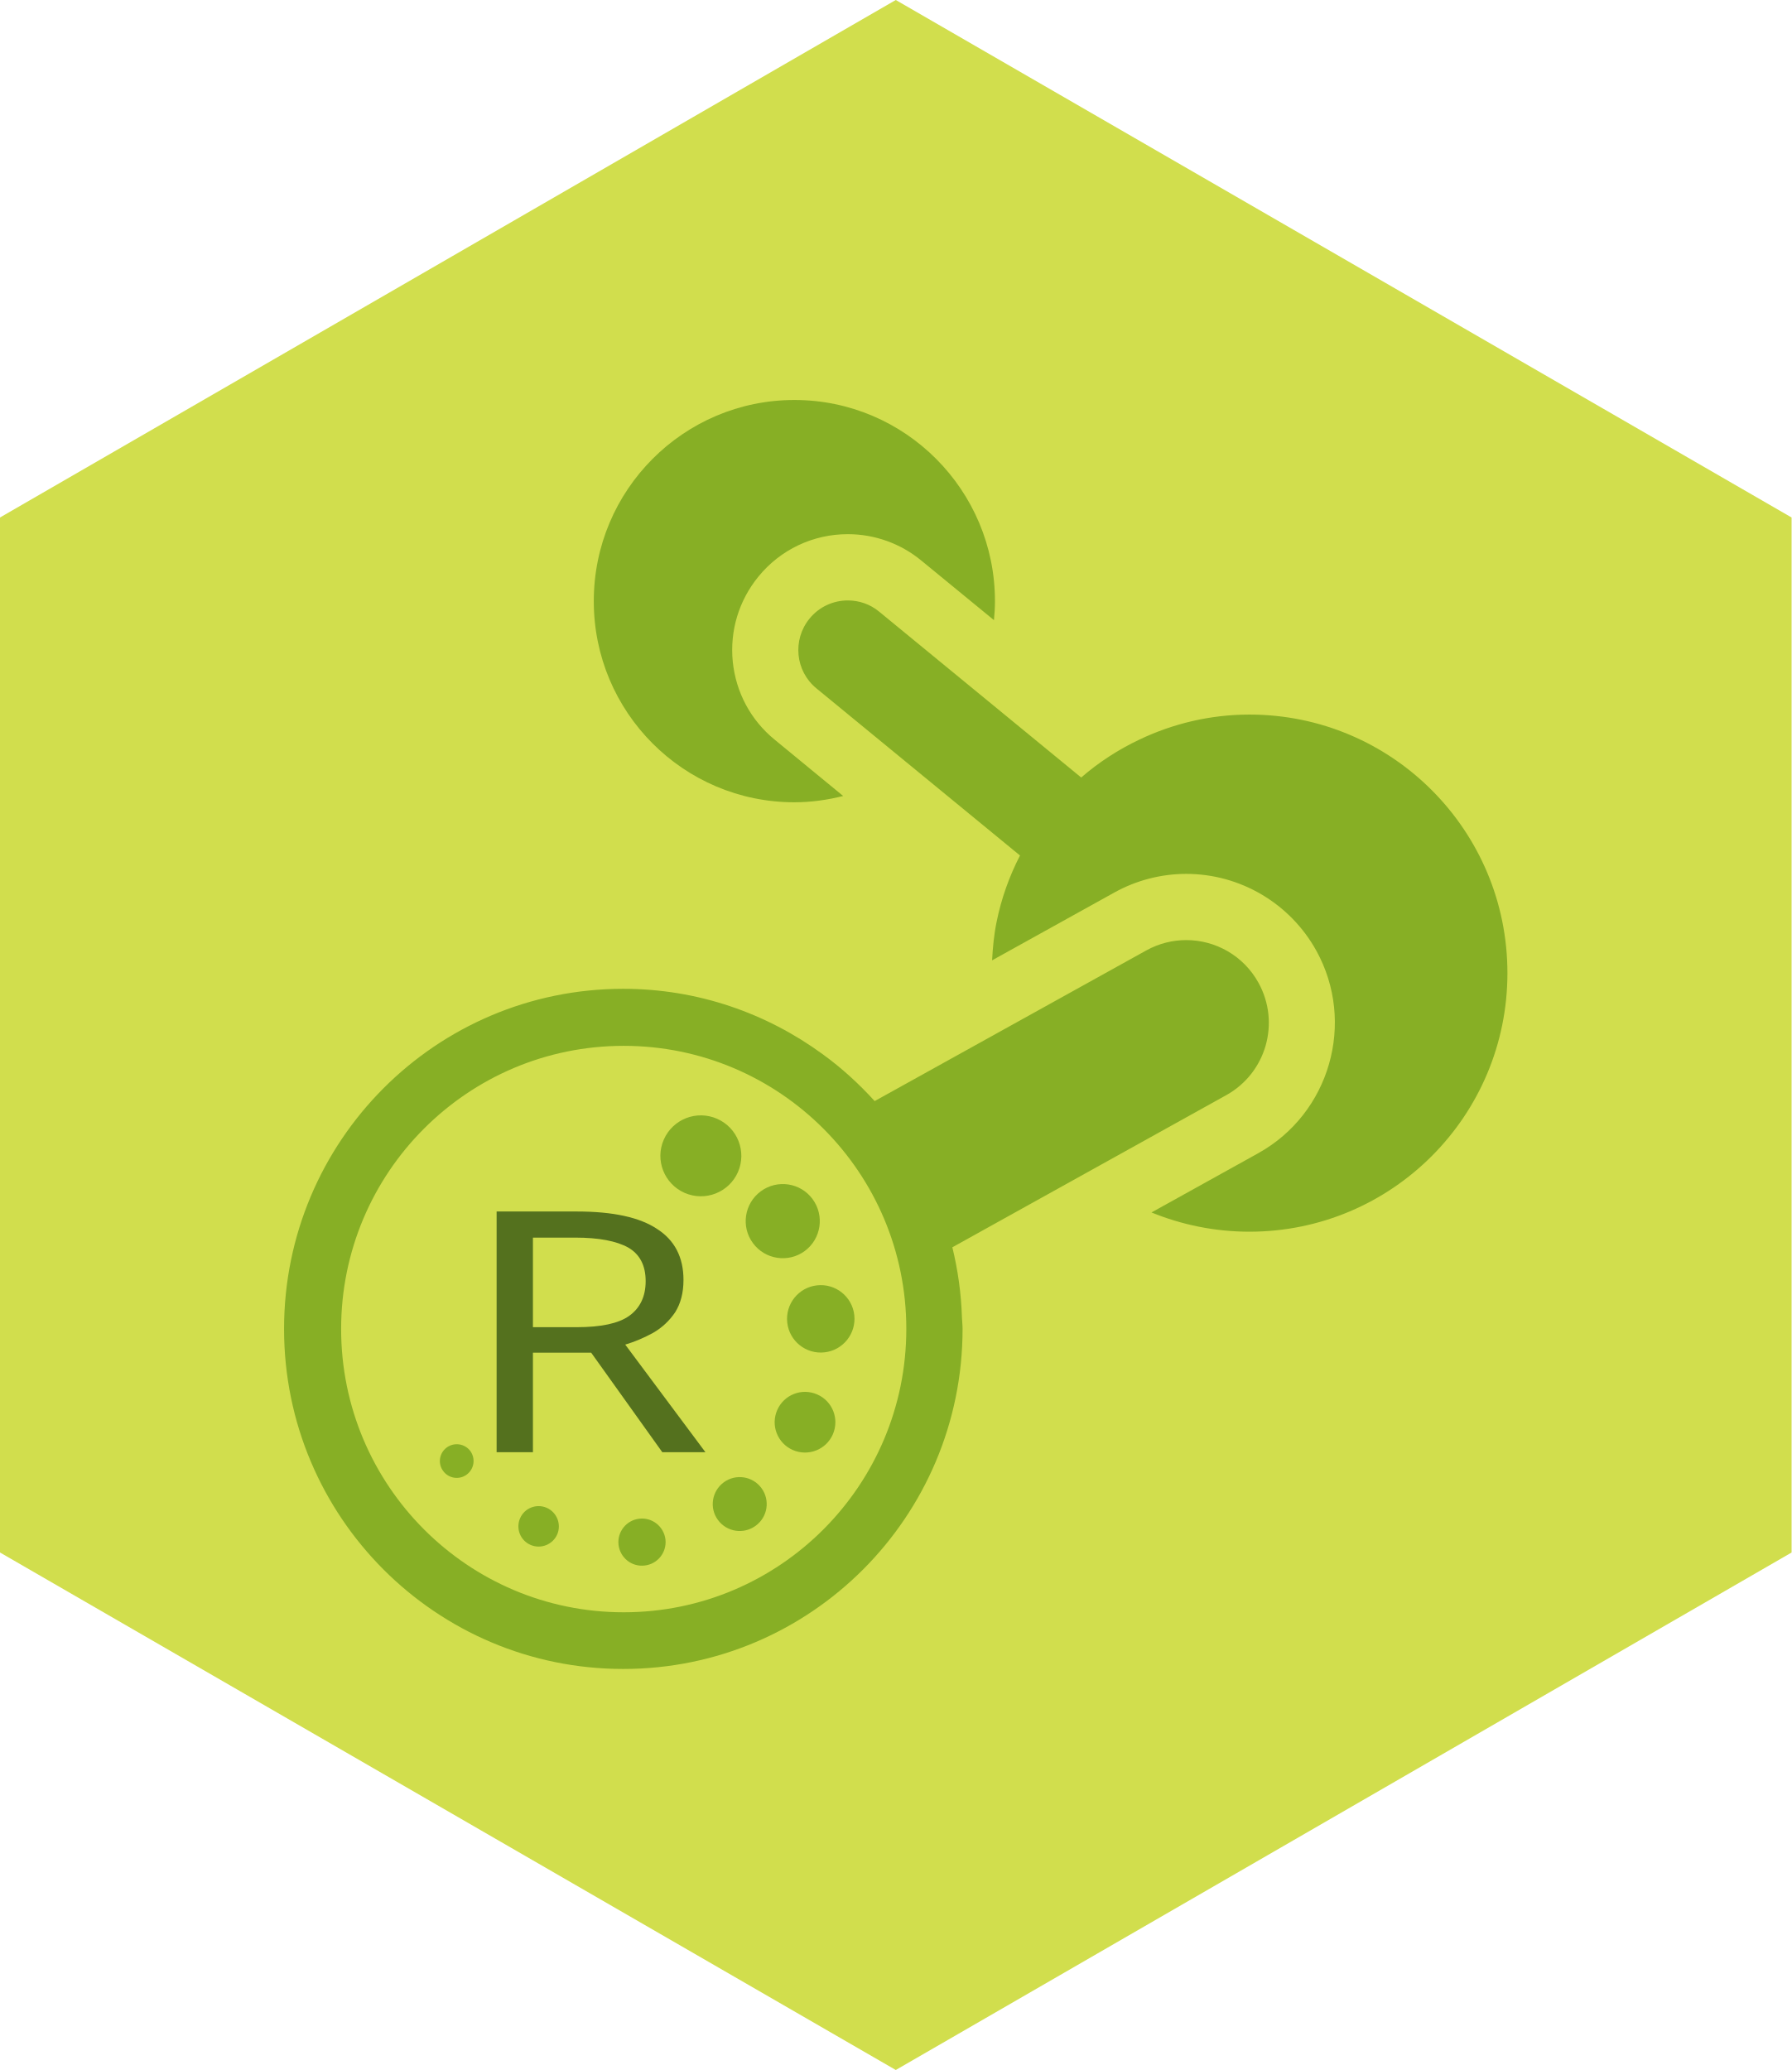
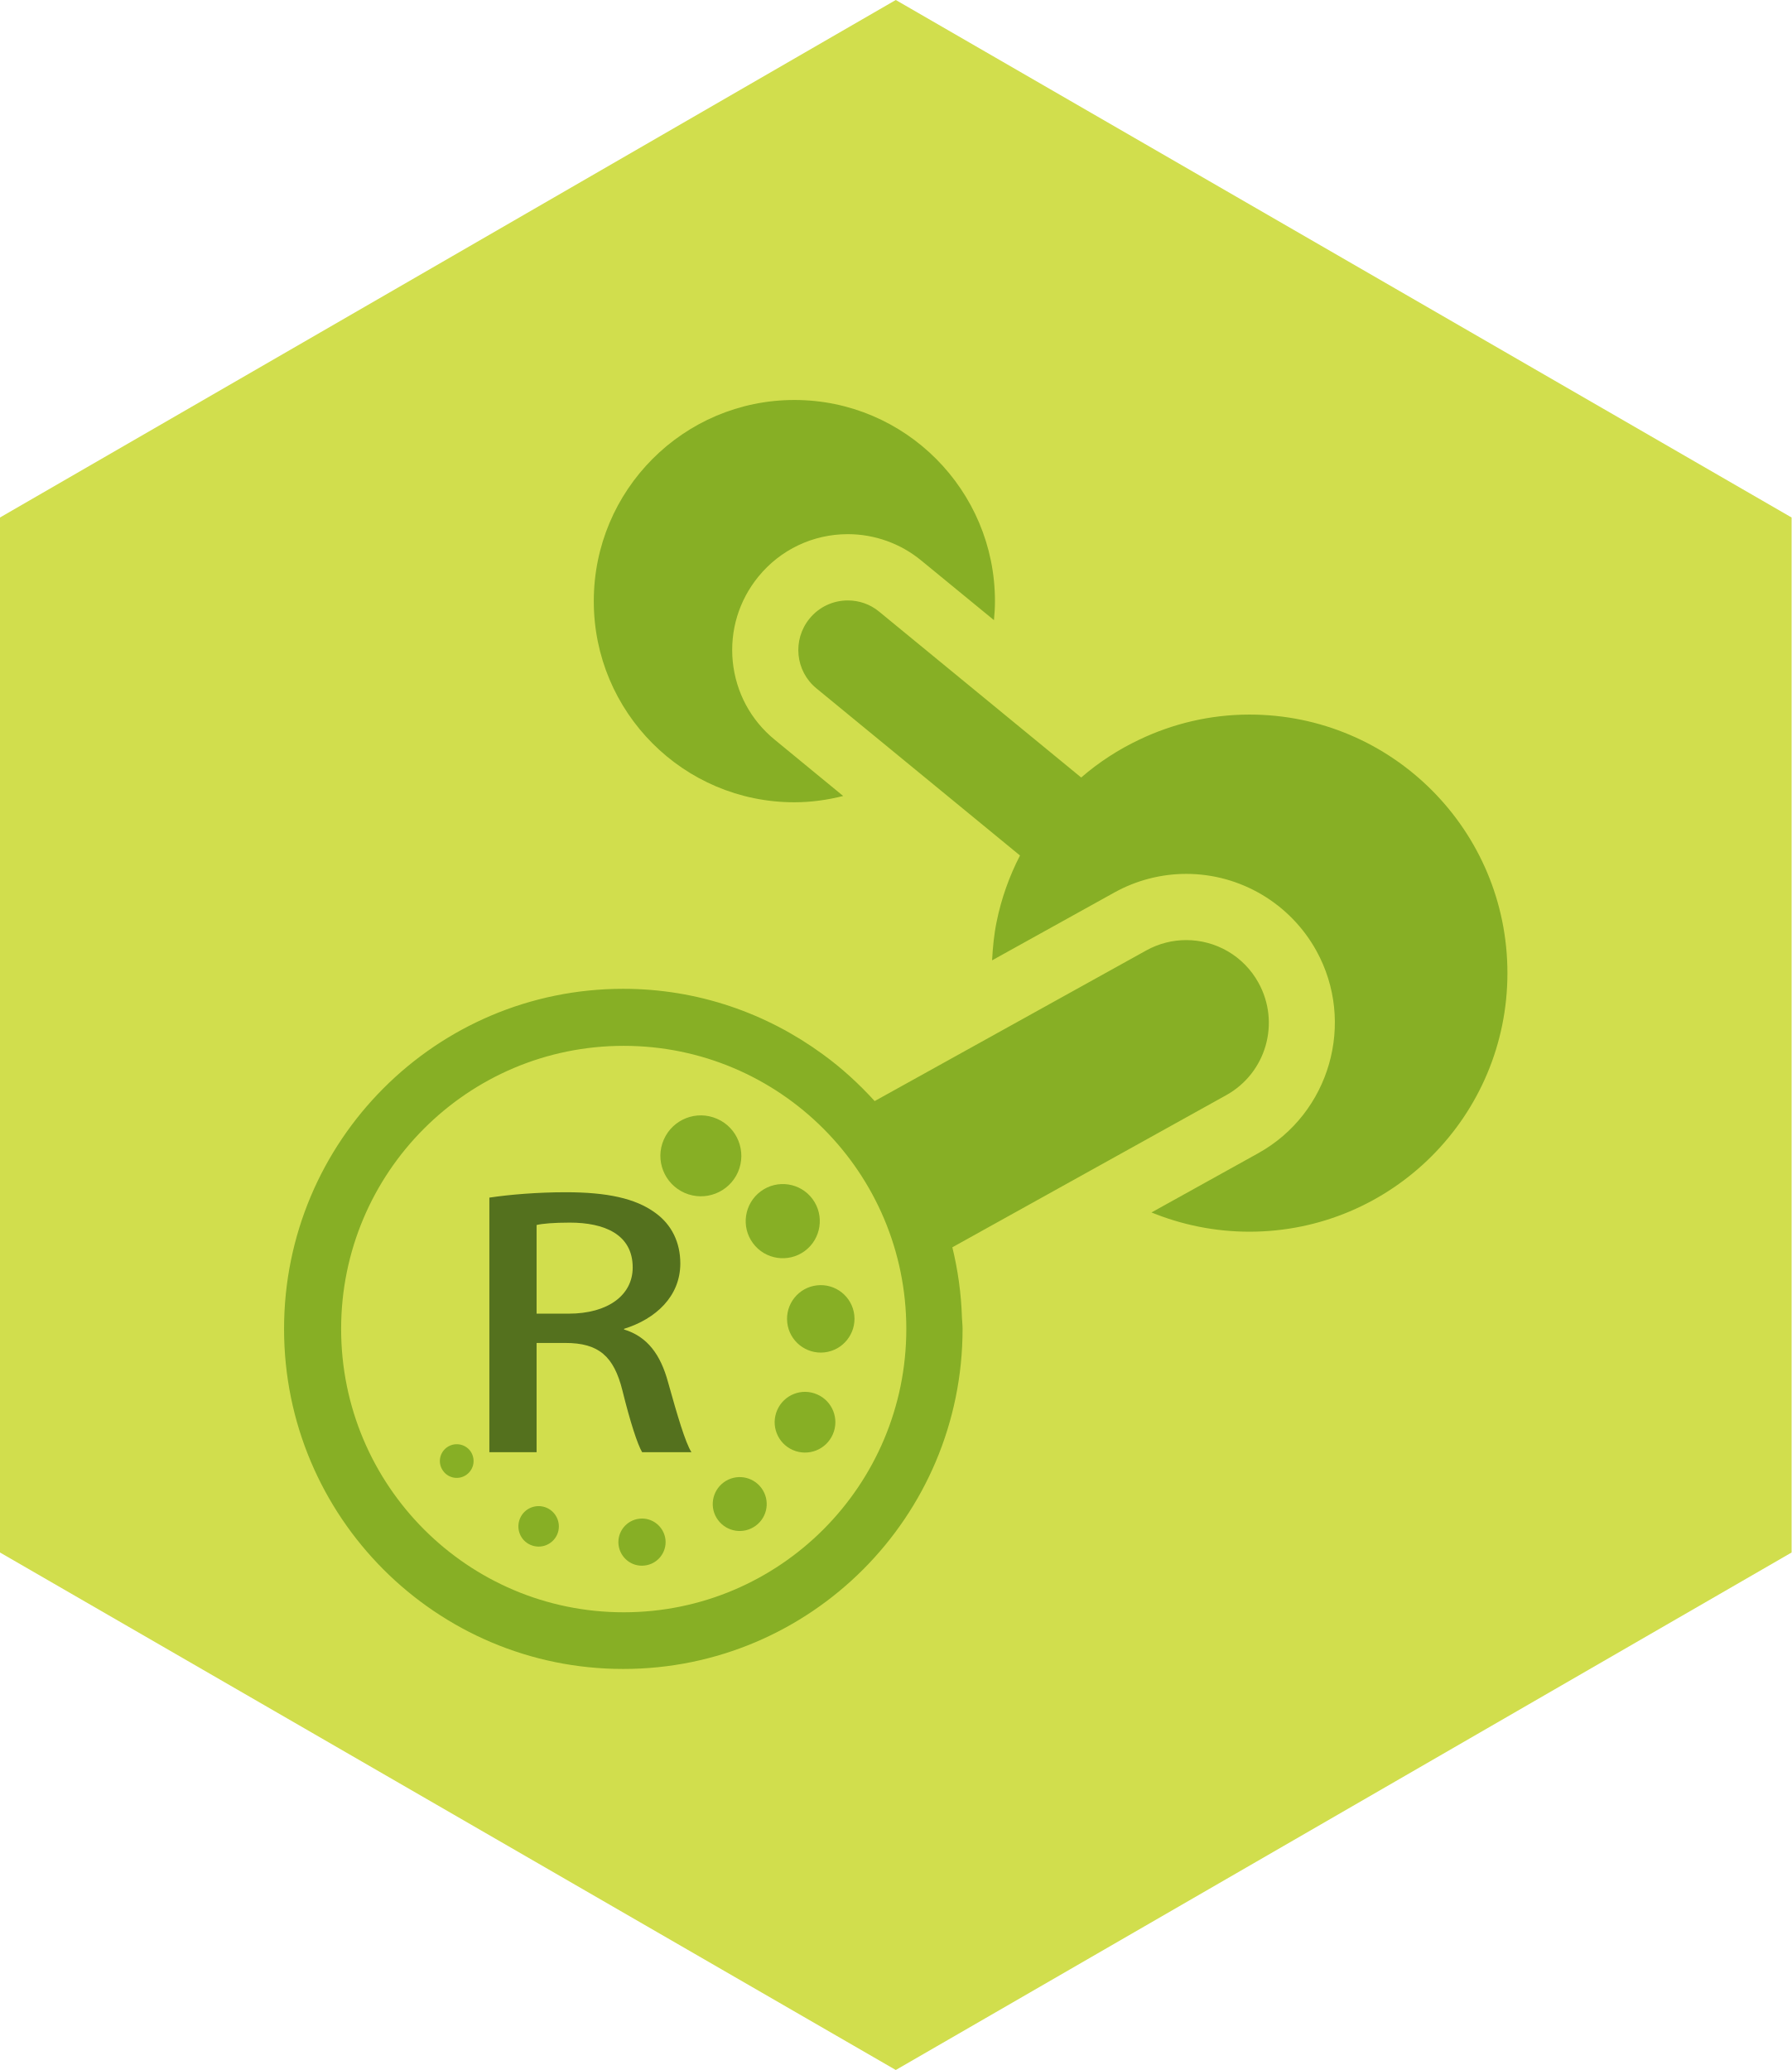
- <svg xmlns="http://www.w3.org/2000/svg" version="1.1" id="svg4156" x="0px" y="0px" width="45px" height="52px" viewBox="0 0 45 52" enable-background="new 0 0 45 52" xml:space="preserve">
+ <svg xmlns="http://www.w3.org/2000/svg" version="1.1" baseProfile="tiny" id="svg4156" x="0px" y="0px" width="45px" height="52px" viewBox="0 0 45 52" xml:space="preserve">
  <g>
    <polygon fill="#D1DE4D" points="45.001,39 22.5,52 0,39 0,13 22.5,0 45.001,13  " />
    <g id="g4236" transform="scale(0.1953125,0.1953125)">
      <path id="path4238" fill="#87AF25" d="M102.155,103.187c2.17,0,4.27-0.3,6.28-0.81L99.62,95.13    c-3.075-2.515-4.98-6.075-5.385-10.04c-0.39-3.972,0.785-7.842,3.29-10.917c2.835-3.482,7.03-5.47,11.505-5.47    c3.435,0,6.785,1.198,9.425,3.372l9.37,7.685c0.08-0.805,0.13-1.615,0.13-2.445c0-14.272-11.55-25.87-25.792-25.87    c-14.252,0-25.8,11.59-25.8,25.87C76.355,91.607,87.905,103.187,102.155,103.187z M160.685,91.907c-5.07,0-9.87,1.175-14.17,3.225    c-2.71,1.285-5.23,2.925-7.47,4.87l-25.98-21.33c-1.18-0.98-2.605-1.445-4.035-1.445c-1.835,0-3.67,0.795-4.92,2.335    c-2.227,2.725-1.837,6.755,0.89,8.98l26.175,21.49c-1.37,2.665-2.4,5.52-3.01,8.545c-0.33,1.605-0.49,3.27-0.58,4.94l15.71-8.715    c2.83-1.575,6.03-2.405,9.26-2.405c6.95,0,13.36,3.795,16.73,9.88c5.1,9.24,1.745,20.927-7.47,26.047l-13.73,7.62    c3.89,1.585,8.14,2.475,12.595,2.475c18.33,0,33.18-14.89,33.18-33.26C193.865,106.797,179.015,91.907,160.685,91.907z     M161.845,126.402c-1.94-3.515-5.56-5.49-9.29-5.49c-1.74,0-3.51,0.43-5.13,1.325l-34.94,19.382    c-2.005-2.205-4.242-4.26-6.667-6.015c-7.207-5.272-16.057-8.425-25.67-8.425c-24.095,0-43.617,19.57-43.617,43.745    c0,24.17,19.53,43.735,43.617,43.735c24.112,0,43.642-19.58,43.642-43.735c0-0.5-0.06-0.97-0.08-1.45    c-0.095-3.12-0.525-6.14-1.235-9.05l35.23-19.57C162.835,138,164.685,131.545,161.845,126.402L161.845,126.402z M80.21,207.369    c-20.07,0-36.34-16.32-36.34-36.44s16.27-36.415,36.34-36.415c20.065,0,36.345,16.305,36.345,36.415    C116.555,191.05,100.28,207.369,80.21,207.369L80.21,207.369z" />
    </g>
    <polygon fill="#D1DE4D" points="15.753,35.012 14.118,33.375 15.209,33.375 15.209,31.193 16.297,31.193 16.297,33.375    17.387,33.375  " />
  </g>
  <g>
-     <g>
-       <path fill="#006C37" d="M5.319,57.359c-0.046,0.482,0.31,0.91,0.792,0.956c0.481,0.046,0.911-0.31,0.955-0.792    c0.044-0.481-0.31-0.91-0.793-0.955C5.791,56.522,5.363,56.878,5.319,57.359z" />
-       <path fill="#006C37" d="M4.943,66.139c-0.022,0.242,0.154,0.455,0.396,0.478c0.242,0.021,0.456-0.155,0.478-0.397    c0.021-0.242-0.154-0.454-0.396-0.479C5.18,65.721,4.965,65.897,4.943,66.139z" />
-       <path fill="#006C37" d="M3.222,58.155c0.186,0.403,0.662,0.581,1.068,0.396c0.403-0.186,0.58-0.662,0.394-1.064l0,0    c-0.186-0.404-0.664-0.582-1.065-0.396C3.212,57.277,3.034,57.754,3.222,58.155z" />
-       <path fill="#006C37" d="M7.289,65.95c0.084,0.187,0.3,0.267,0.484,0.181c0.184-0.084,0.264-0.301,0.18-0.482    c-0.084-0.186-0.302-0.264-0.485-0.182C7.285,65.553,7.203,65.769,7.289,65.95z" />
-       <path fill="#006C37" d="M1.781,59.875c0.33,0.233,0.786,0.156,1.018-0.174c0.234-0.332,0.156-0.788-0.174-1.02l0,0    c-0.33-0.232-0.786-0.156-1.02,0.174C1.373,59.184,1.451,59.641,1.781,59.875z" />
-       <path fill="#006C37" d="M9.198,64.585c0.13,0.092,0.314,0.062,0.408-0.069c0.092-0.133,0.06-0.314-0.07-0.406l0,0    c-0.134-0.094-0.316-0.064-0.41,0.068C9.034,64.309,9.066,64.49,9.198,64.585z" />
-       <path fill="#006C37" d="M0.761,61.342c-0.034,0.364,0.232,0.682,0.594,0.719c0.362,0.031,0.684-0.232,0.718-0.596    c0.032-0.363-0.232-0.683-0.596-0.719C1.117,60.715,0.795,60.982,0.761,61.342z" />
-       <path fill="#006C37" d="M9.936,62.197c-0.012,0.121,0.078,0.227,0.198,0.238c0.12,0.01,0.228-0.08,0.238-0.199    c0.012-0.121-0.078-0.229-0.198-0.238C10.054,61.986,9.947,62.078,9.936,62.197z" />
-       <path fill="#006C37" d="M1.267,63.889c0.134,0.295,0.482,0.422,0.776,0.289c0.294-0.135,0.422-0.482,0.288-0.776    c-0.136-0.292-0.484-0.422-0.778-0.288C1.259,63.248,1.129,63.596,1.267,63.889z" />
-       <path fill="#006C37" d="M10.076,60.778c0.032,0.073,0.12,0.106,0.194,0.071c0.072-0.035,0.106-0.121,0.072-0.193    c-0.034-0.074-0.122-0.105-0.196-0.074C10.073,60.619,10.042,60.705,10.076,60.778z" />
-       <path fill="#006C37" d="M2.956,65.811c0.23,0.164,0.55,0.107,0.714-0.124c0.164-0.229,0.108-0.55-0.122-0.714l0,0    c-0.231-0.162-0.55-0.107-0.713,0.122C2.67,65.328,2.725,65.648,2.956,65.811z" />
-     </g>
-     <path fill="#006C37" d="M4.855,61.284c-0.054,0.084,0.078,0.479,0.078,0.479s0.258,0.857,0.304,1.04   c0.048,0.18,0.124,0.34,0.158,0.489c0.03-0.162,0.996-3.047,0.996-3.047h0.45c0,0,1.02,2.903,1.047,3.047   c0.03-0.15,0.066-0.306,0.106-0.472c0.038-0.165,0.088-0.35,0.146-0.55l0.55-1.928c0.004-0.023,0.012-0.049,0.02-0.081   s0.016-0.06,0.022-0.093c0.006-0.029,0.012-0.057,0.018-0.084c0.004-0.025,0.006-0.047,0.006-0.065   c0-0.108-0.034-0.186-0.102-0.233c-0.068-0.049-0.172-0.072-0.31-0.072H8.198v-0.262h1.523v0.262H9.604   c-0.062,0-0.114,0.006-0.16,0.018s-0.086,0.037-0.124,0.07c-0.036,0.034-0.07,0.084-0.1,0.146c-0.03,0.063-0.062,0.147-0.092,0.25   l-1.056,3.71H7.511l-1.018-2.743l-0.954,2.743H4.963l-0.766-2.356c-0.022-0.066-0.044-0.121-0.07-0.162   c-0.024-0.043-0.054-0.076-0.088-0.101c-0.036-0.026-0.076-0.042-0.124-0.054c-0.046-0.008-0.158-0.012-0.158-0.012l-0.006-0.262   h1.432v0.262C5.191,61.225,4.91,61.202,4.855,61.284z" />
+     <path fill="#87AF25" d="M18.013,28.106c-0.516-0.228-1.115,0.008-1.34,0.522c-0.226,0.515,0.01,1.112,0.523,1.338   c0.515,0.226,1.114-0.009,1.34-0.522C18.76,28.93,18.525,28.329,18.013,28.106z" />
+     <path fill="#87AF25" d="M13.732,37.877c-0.257-0.111-0.557,0.004-0.669,0.264c-0.111,0.256,0.004,0.557,0.263,0.668   c0.257,0.112,0.556-0.004,0.67-0.263C14.107,38.289,13.988,37.99,13.732,37.877z" />
+     <path fill="#87AF25" d="M20.411,30.123c-0.304-0.414-0.888-0.502-1.301-0.197l0,0c-0.414,0.305-0.504,0.889-0.198,1.303   c0.304,0.414,0.888,0.502,1.302,0.197C20.626,31.121,20.715,30.538,20.411,30.123z" />
+     <path fill="#87AF25" d="M11.814,36.451c-0.14-0.188-0.405-0.227-0.594-0.088c-0.187,0.138-0.228,0.402-0.088,0.59   c0.137,0.189,0.403,0.229,0.59,0.09C11.912,36.904,11.95,36.641,11.814,36.451z" />
+     <path fill="#87AF25" d="M21.458,33.037c-0.052-0.465-0.472-0.801-0.937-0.748l0,0c-0.464,0.051-0.799,0.471-0.747,0.936   c0.052,0.465,0.472,0.799,0.935,0.748C21.175,33.921,21.509,33.5,21.458,33.037z" />
+     <path fill="#87AF25" d="M20.526,35.029c-0.385-0.17-0.835,0.006-1.004,0.393c-0.169,0.385,0.006,0.835,0.393,1.004   c0.386,0.168,0.835-0.007,1.004-0.395C21.087,35.647,20.912,35.197,20.526,35.029z" />
+     <path fill="#87AF25" d="M19.126,37.382c-0.222-0.302-0.647-0.366-0.948-0.144c-0.3,0.222-0.366,0.646-0.144,0.945   c0.222,0.303,0.646,0.366,0.947,0.145C19.284,38.107,19.348,37.684,19.126,37.382z" />
+     <path fill="#87AF25" d="M16.715,38.673c-0.039-0.323-0.331-0.56-0.655-0.522l0,0c-0.326,0.037-0.56,0.33-0.524,0.654   c0.038,0.325,0.33,0.562,0.655,0.522C16.515,39.292,16.751,38.999,16.715,38.673z" />
  </g>
  <g>
-     <path fill="#87AF25" d="M18.013,28.105c-0.516-0.227-1.115,0.009-1.34,0.523c-0.226,0.514,0.01,1.112,0.523,1.338   c0.515,0.225,1.114-0.009,1.34-0.523C18.76,28.929,18.525,28.329,18.013,28.105z" />
-     <path fill="#87AF25" d="M13.732,37.877c-0.257-0.111-0.557,0.004-0.669,0.264c-0.111,0.255,0.004,0.556,0.263,0.668   c0.257,0.112,0.556-0.005,0.67-0.263C14.107,38.289,13.988,37.99,13.732,37.877z" />
-     <path fill="#87AF25" d="M20.411,30.123c-0.304-0.414-0.888-0.502-1.301-0.197l0,0c-0.414,0.304-0.504,0.888-0.198,1.302   c0.304,0.414,0.888,0.503,1.302,0.198C20.626,31.121,20.715,30.538,20.411,30.123z" />
-     <path fill="#87AF25" d="M11.814,36.451c-0.14-0.187-0.405-0.227-0.594-0.088c-0.187,0.138-0.228,0.403-0.088,0.59   c0.137,0.189,0.403,0.229,0.59,0.09C11.912,36.904,11.95,36.64,11.814,36.451z" />
-     <path fill="#87AF25" d="M21.458,33.037c-0.052-0.465-0.472-0.801-0.937-0.748l0,0c-0.464,0.051-0.799,0.471-0.747,0.936   c0.052,0.465,0.472,0.799,0.935,0.747C21.175,33.921,21.509,33.5,21.458,33.037z" />
-     <path fill="#87AF25" d="M20.526,35.029c-0.385-0.169-0.835,0.006-1.004,0.393c-0.169,0.385,0.006,0.835,0.393,1.004   c0.386,0.167,0.835-0.007,1.004-0.394C21.087,35.646,20.912,35.197,20.526,35.029z" />
-     <path fill="#87AF25" d="M19.126,37.382c-0.222-0.302-0.647-0.366-0.948-0.144c-0.3,0.222-0.366,0.646-0.144,0.946   c0.222,0.302,0.646,0.366,0.947,0.144C19.284,38.107,19.348,37.684,19.126,37.382z" />
-     <path fill="#87AF25" d="M16.715,38.673c-0.039-0.324-0.331-0.559-0.655-0.522l0,0c-0.326,0.036-0.56,0.329-0.524,0.654   c0.038,0.325,0.33,0.561,0.655,0.522C16.515,39.292,16.751,38.999,16.715,38.673z" />
+     <path fill="#54711E" d="M15.675,33.398c0.588,0.178,0.918,0.635,1.104,1.32c0.237,0.848,0.434,1.516,0.588,1.762h-1.238   c-0.113-0.187-0.299-0.754-0.495-1.55c-0.216-0.864-0.598-1.194-1.434-1.194h-0.722v2.744h-1.186v-6.395   c0.505-0.076,1.207-0.135,1.918-0.135c1.032,0,1.753,0.152,2.249,0.517c0.413,0.296,0.629,0.745,0.629,1.271   c0,0.83-0.619,1.396-1.413,1.643V33.398z M14.283,33c0.99,0,1.609-0.466,1.609-1.16c0-0.838-0.722-1.127-1.579-1.127   c-0.402,0-0.691,0.025-0.835,0.06V33H14.283z" />
  </g>
-   <text transform="matrix(1.2162 0 0 1 11.4668 36.4805)" fill="#54711E" font-family="'AdobeHeitiStd-Regular-GBpc-EUC-H'" font-size="8.476">R</text>
</svg>
